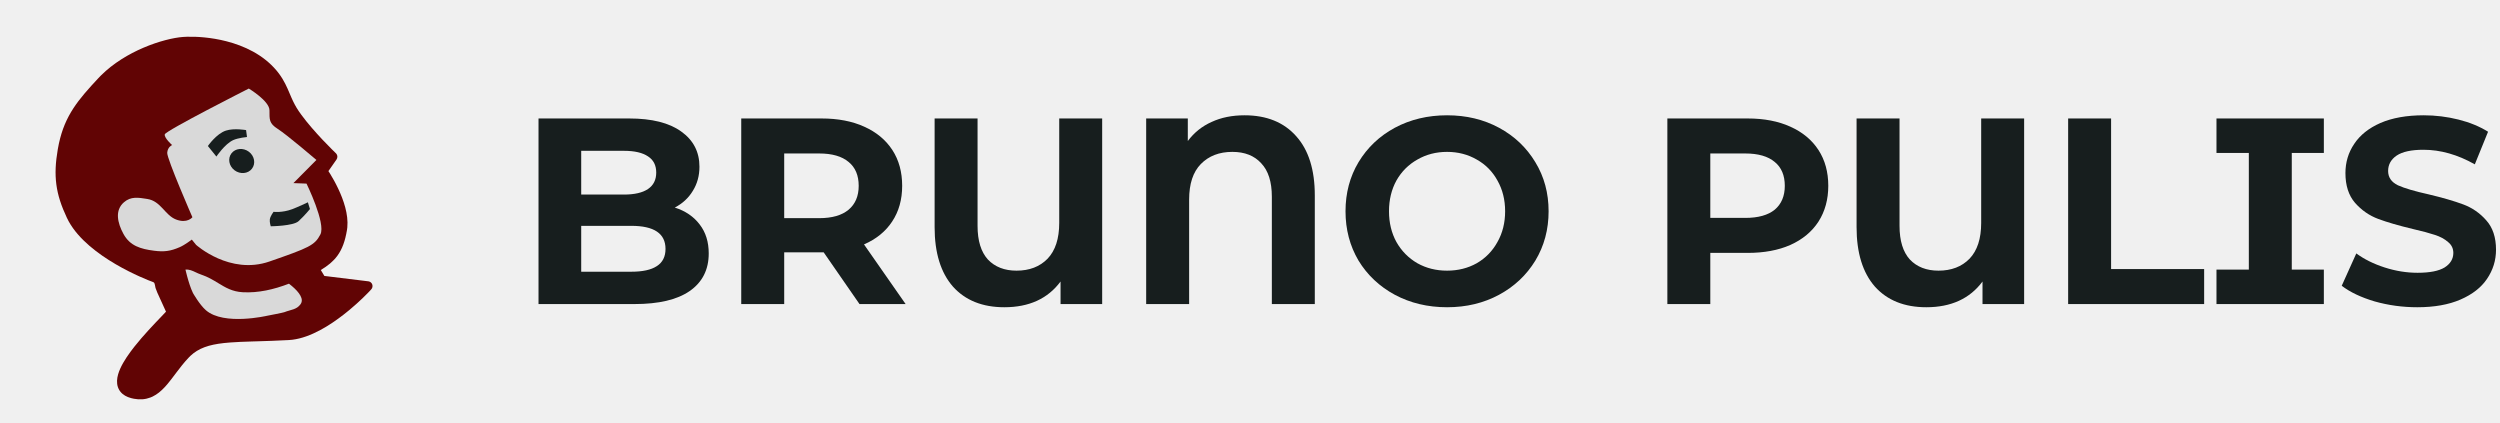
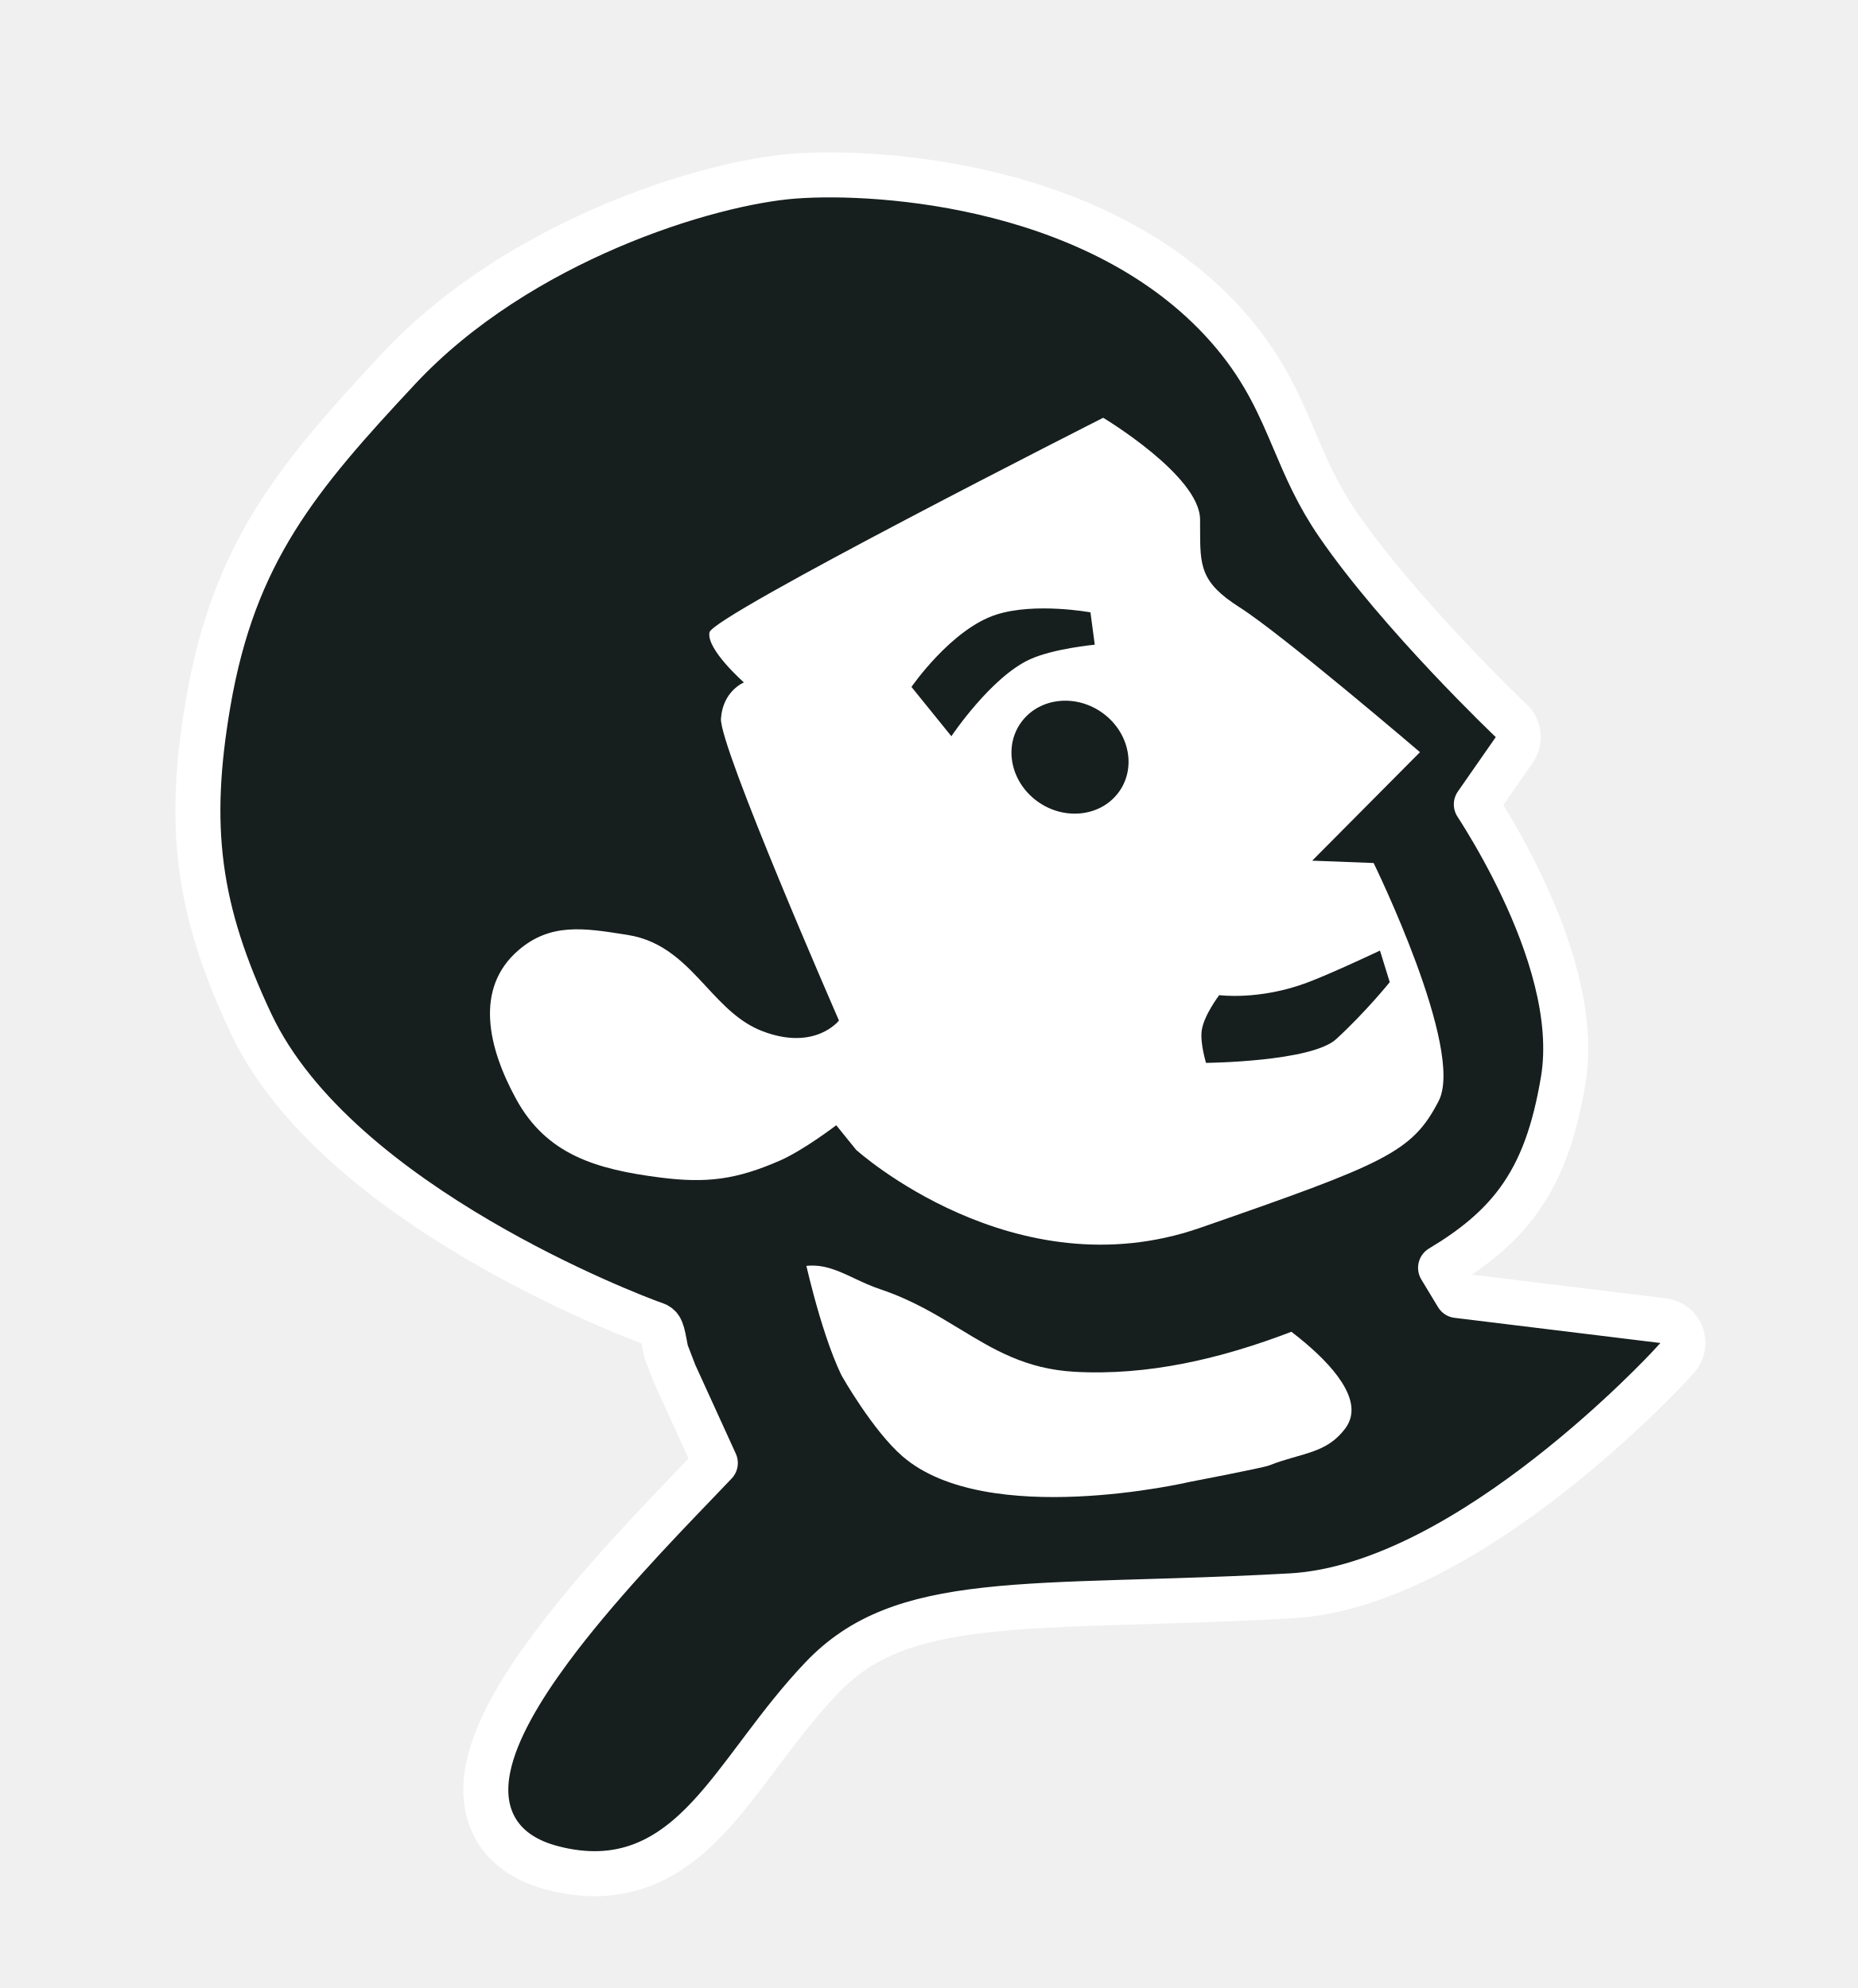
- <svg xmlns="http://www.w3.org/2000/svg" viewBox="0 0 213 36" width="213" height="36" class="h-9 w-auto max-w-full">
-   <path d="M15.587 3.149L15.911 3.132C16.731 3.106 17.979 3.179 19.291 3.516C20.79 3.901 22.413 4.641 23.565 6.015L23.768 6.272C24.213 6.867 24.449 7.426 24.676 7.961L24.837 8.336C25.003 8.709 25.187 9.08 25.46 9.479L25.681 9.79C26.218 10.521 26.892 11.28 27.464 11.888C27.789 12.233 28.079 12.527 28.287 12.733C28.391 12.837 28.474 12.918 28.532 12.973C28.56 13.001 28.582 13.023 28.597 13.037C28.604 13.044 28.61 13.049 28.614 13.052C28.616 13.054 28.617 13.056 28.617 13.057L28.619 13.058L28.668 13.114C28.768 13.252 28.772 13.443 28.671 13.589L27.981 14.578C28.028 14.651 28.086 14.739 28.148 14.841C28.337 15.151 28.587 15.589 28.825 16.095C29.262 17.022 29.701 18.257 29.591 19.376L29.562 19.598C29.409 20.512 29.169 21.212 28.742 21.794C28.387 22.277 27.922 22.652 27.332 23.005L27.636 23.51L31.384 23.968L31.439 23.979C31.566 24.013 31.67 24.107 31.715 24.233C31.767 24.377 31.735 24.539 31.63 24.652L31.5 24.793L31.5 24.794L31.496 24.797L31.488 24.806L31.487 24.806L31.476 24.819L31.455 24.842L31.332 24.969L30.877 25.42C30.585 25.699 30.202 26.049 29.756 26.42L29.289 26.795C28.1 27.722 26.494 28.744 24.927 28.944L24.613 28.973C24.113 29 23.638 29.021 23.187 29.038L21.905 29.08L21.894 29.08L21.462 29.093C20.77 29.114 20.155 29.137 19.602 29.18L19.068 29.229C17.79 29.371 16.919 29.663 16.219 30.324L16.082 30.462C15.883 30.671 15.698 30.885 15.522 31.102L15.015 31.757L14.921 31.882C14.704 32.171 14.486 32.462 14.262 32.728L14.034 32.985C13.735 33.306 13.399 33.597 12.997 33.789L12.82 33.865C12.389 34.032 11.92 34.072 11.399 33.972L11.172 33.92C10.797 33.82 10.478 33.646 10.26 33.373L10.173 33.251C9.96 32.908 9.938 32.517 10.002 32.156L10.064 31.892C10.244 31.266 10.665 30.585 11.133 29.951L11.452 29.533C12.223 28.559 13.148 27.596 13.788 26.929L14.143 26.555L13.406 24.938L13.397 24.914L13.26 24.56C13.252 24.538 13.245 24.516 13.241 24.493C13.221 24.394 13.216 24.357 13.2 24.28C13.187 24.219 13.174 24.177 13.161 24.144C13.141 24.095 13.12 24.067 13.065 24.04C12.729 23.921 11.345 23.384 9.841 22.503C8.372 21.641 6.714 20.411 5.859 18.871L5.7 18.56C5.219 17.539 4.923 16.645 4.801 15.716C4.678 14.786 4.731 13.843 4.922 12.728L5.018 12.23C5.539 9.816 6.668 8.492 8.389 6.65L8.598 6.434C9.66 5.374 10.977 4.599 12.212 4.07C13.527 3.507 14.782 3.209 15.587 3.149Z" fill="#610404" stroke="#17" stroke-width="0.818" stroke-linejoin="round" />
-   <path fill-rule="evenodd" clip-rule="evenodd" d="M13.642 24.41C13.583 24.117 13.563 23.822 13.24 23.668C12.817 23.527 7.545 21.519 6.069 18.383C5.133 16.393 4.952 14.971 5.325 12.794C5.773 10.182 6.863 8.881 8.687 6.928C10.774 4.694 14.113 3.669 15.614 3.558C17.115 3.447 21.096 3.709 23.251 6.28C23.79 6.922 24.041 7.513 24.299 8.123C24.513 8.627 24.733 9.143 25.123 9.712C26.287 11.408 28.336 13.356 28.336 13.356L27.488 14.574C27.488 14.574 29.51 17.448 29.159 19.533C28.863 21.293 28.263 22.05 26.765 22.86L27.388 23.893L31.331 24.375L31.201 24.516L31.129 24.451C31.164 24.483 31.182 24.5 31.191 24.508C31.201 24.516 31.201 24.516 31.201 24.516L31.198 24.519L31.19 24.528C31.187 24.531 31.183 24.535 31.179 24.539C31.174 24.545 31.167 24.552 31.159 24.561C31.132 24.589 31.092 24.631 31.04 24.684C30.937 24.79 30.786 24.942 30.595 25.125C30.214 25.49 29.674 25.978 29.04 26.473C27.777 27.457 26.121 28.479 24.593 28.564C23.599 28.619 22.704 28.646 21.896 28.67L21.884 28.671C21.737 28.675 21.594 28.679 21.453 28.684C20.531 28.712 19.731 28.744 19.026 28.822C17.618 28.979 16.606 29.32 15.787 30.179C15.37 30.617 15.018 31.076 14.689 31.512C14.658 31.554 14.627 31.596 14.596 31.637C14.303 32.026 14.025 32.396 13.736 32.707C13.416 33.051 13.076 33.329 12.676 33.484C12.274 33.639 11.82 33.667 11.279 33.524C10.915 33.428 10.664 33.262 10.52 33.032C10.377 32.802 10.352 32.524 10.405 32.225C10.509 31.632 10.929 30.914 11.461 30.192C12.262 29.107 13.346 27.978 14.082 27.212L14.082 27.212C14.302 26.984 14.49 26.788 14.63 26.634L13.778 24.765L13.642 24.41Z" fill="#610404" />
-   <path d="M22.957 22.28C19.577 23.454 16.706 20.861 16.706 20.861L16.343 20.413C16.343 20.413 15.751 20.867 15.317 21.056C14.528 21.401 13.986 21.473 13.135 21.363C11.975 21.213 11.074 20.949 10.52 19.933C10.015 19.008 9.756 17.927 10.564 17.23C11.156 16.719 11.777 16.83 12.548 16.951C13.719 17.135 14.046 18.338 15.004 18.703C15.962 19.068 16.393 18.508 16.393 18.508C16.393 18.508 14.213 13.521 14.247 13.017C14.281 12.512 14.664 12.359 14.664 12.359C14.664 12.359 13.978 11.756 14.038 11.448C14.098 11.14 21.197 7.545 21.197 7.545C21.197 7.545 22.954 8.597 22.959 9.395C22.965 10.193 22.905 10.501 23.677 10.992C24.45 11.483 26.958 13.627 26.958 13.627L24.998 15.601L26.115 15.643C26.115 15.643 27.78 19.038 27.298 19.972C26.816 20.905 26.337 21.106 22.957 22.28Z" fill="#D9D9D9" stroke="#17" stroke-width="0.307" />
-   <path d="M24.62 24.17C24.705 24.235 24.79 24.303 24.873 24.374C25.178 24.632 25.45 24.916 25.597 25.192C25.744 25.466 25.761 25.716 25.595 25.935C25.424 26.161 25.231 26.269 25.006 26.349C24.91 26.384 24.809 26.412 24.701 26.443L24.638 26.462C24.506 26.5 24.364 26.542 24.216 26.601C24.104 26.646 22.764 26.902 22.764 26.902C22.764 26.902 19.083 27.763 17.549 26.437C17.003 25.965 16.439 24.964 16.439 24.964C16.239 24.55 16.063 23.983 15.937 23.515C15.88 23.305 15.834 23.116 15.8 22.972C16.119 22.938 16.379 23.061 16.67 23.197L16.67 23.197C16.816 23.266 16.971 23.339 17.145 23.397C17.719 23.59 18.163 23.86 18.587 24.118L18.587 24.118C19.209 24.496 19.789 24.849 20.679 24.898C22.01 24.972 23.334 24.663 24.62 24.17Z" fill="#D9D9D9" />
-   <path d="M18.437 13.338L17.711 12.441C17.711 12.441 18.436 11.388 19.253 11.126C19.961 10.899 20.966 11.085 20.966 11.085L21.044 11.673C21.044 11.673 20.296 11.743 19.867 11.938C19.154 12.263 18.437 13.338 18.437 13.338Z" fill="#171E1E" />
-   <path d="M24.894 17.823C24.028 18.145 23.307 18.046 23.307 18.046C23.307 18.046 23.027 18.414 22.989 18.691C22.957 18.921 23.067 19.279 23.067 19.279C23.067 19.279 24.985 19.261 25.435 18.846C25.98 18.344 26.408 17.81 26.408 17.81L26.231 17.236C26.231 17.236 25.336 17.659 24.894 17.823Z" fill="#171E1E" />
-   <ellipse cx="1.095" cy="0.995" rx="1.095" ry="0.995" transform="matrix(0.797352 0.597482 -0.611859 0.795534 20.3296 12.2725)" fill="#171E1E" />
-   <path d="M57.493 17.684C58.396 17.97 59.104 18.452 59.616 19.13C60.128 19.792 60.384 20.613 60.384 21.592C60.384 22.977 59.842 24.046 58.758 24.799C57.688 25.537 56.122 25.906 54.059 25.906H45.882V10.094H53.608C55.535 10.094 57.011 10.463 58.035 11.201C59.074 11.939 59.593 12.94 59.593 14.205C59.593 14.973 59.405 15.659 59.029 16.261C58.667 16.863 58.155 17.338 57.493 17.684ZM49.519 12.85V16.577H53.156C54.059 16.577 54.744 16.419 55.211 16.103C55.678 15.787 55.911 15.32 55.911 14.702C55.911 14.085 55.678 13.626 55.211 13.324C54.744 13.008 54.059 12.85 53.156 12.85H49.519ZM53.788 23.15C54.752 23.15 55.475 22.992 55.957 22.676C56.454 22.36 56.702 21.87 56.702 21.208C56.702 19.898 55.731 19.242 53.788 19.242H49.519V23.15H53.788Z" fill="#171E1E" />
-   <path d="M73.229 25.906L70.179 21.501H66.814V25.906H63.154V10.094H69.999C71.399 10.094 72.611 10.328 73.635 10.794C74.674 11.261 75.472 11.924 76.03 12.782C76.587 13.641 76.865 14.657 76.865 15.832C76.865 17.006 76.579 18.023 76.007 18.881C75.45 19.724 74.652 20.372 73.613 20.824L77.159 25.906H73.229ZM73.161 15.832C73.161 14.943 72.875 14.266 72.303 13.799C71.73 13.317 70.895 13.076 69.795 13.076H66.814V18.587H69.795C70.895 18.587 71.73 18.346 72.303 17.865C72.875 17.383 73.161 16.705 73.161 15.832Z" fill="#171E1E" />
-   <path d="M93.905 10.094V25.906H90.359V23.986C89.274 25.447 87.678 26.177 85.57 26.177C83.703 26.177 82.242 25.59 81.188 24.415C80.149 23.226 79.629 21.539 79.629 19.355V10.094H83.288V19.242C83.288 20.508 83.582 21.464 84.169 22.111C84.772 22.744 85.585 23.06 86.609 23.06C87.708 23.06 88.589 22.721 89.252 22.044C89.914 21.351 90.246 20.334 90.246 18.994V10.094H93.905Z" fill="#171E1E" />
-   <path d="M106.035 9.823C107.917 9.823 109.385 10.418 110.439 11.608C111.493 12.782 112.021 14.461 112.021 16.645V25.906H108.361V16.758C108.361 15.493 108.06 14.544 107.458 13.912C106.87 13.264 106.05 12.94 104.996 12.94C103.881 12.94 102.985 13.287 102.308 13.979C101.645 14.657 101.314 15.666 101.314 17.006V25.906H97.654V10.094H101.201V12.014C101.743 11.291 102.421 10.749 103.234 10.388C104.047 10.011 104.981 9.823 106.035 9.823Z" fill="#171E1E" />
-   <path d="M123.29 26.177C121.648 26.177 120.165 25.823 118.84 25.116C117.53 24.408 116.498 23.436 115.745 22.202C115.007 20.952 114.638 19.551 114.638 18C114.638 16.449 115.007 15.056 115.745 13.821C116.498 12.572 117.53 11.593 118.84 10.885C120.165 10.177 121.648 9.823 123.29 9.823C124.931 9.823 126.407 10.177 127.717 10.885C129.027 11.593 130.059 12.572 130.812 13.821C131.565 15.056 131.941 16.449 131.941 18C131.941 19.551 131.565 20.952 130.812 22.202C130.059 23.436 129.027 24.408 127.717 25.116C126.407 25.823 124.931 26.177 123.29 26.177ZM123.29 23.06C124.223 23.06 125.067 22.849 125.82 22.427C126.573 21.991 127.16 21.388 127.582 20.62C128.018 19.852 128.237 18.979 128.237 18C128.237 17.021 128.018 16.148 127.582 15.38C127.16 14.612 126.573 14.017 125.82 13.595C125.067 13.159 124.223 12.94 123.29 12.94C122.356 12.94 121.513 13.159 120.76 13.595C120.007 14.017 119.412 14.612 118.975 15.38C118.554 16.148 118.343 17.021 118.343 18C118.343 18.979 118.554 19.852 118.975 20.62C119.412 21.388 120.007 21.991 120.76 22.427C121.513 22.849 122.356 23.06 123.29 23.06Z" fill="#171E1E" />
-   <path d="M148.903 10.094C150.303 10.094 151.516 10.328 152.54 10.794C153.579 11.261 154.377 11.924 154.934 12.782C155.491 13.641 155.77 14.657 155.77 15.832C155.77 16.991 155.491 18.008 154.934 18.881C154.377 19.739 153.579 20.402 152.54 20.869C151.516 21.321 150.303 21.547 148.903 21.547H145.718V25.906H142.059V10.094H148.903ZM148.7 18.565C149.799 18.565 150.635 18.331 151.207 17.865C151.779 17.383 152.065 16.705 152.065 15.832C152.065 14.943 151.779 14.266 151.207 13.799C150.635 13.317 149.799 13.076 148.7 13.076H145.718V18.565H148.7Z" fill="#171E1E" />
-   <path d="M172.456 10.094V25.906H168.91V23.986C167.826 25.447 166.229 26.177 164.121 26.177C162.254 26.177 160.793 25.59 159.739 24.415C158.7 23.226 158.18 21.539 158.18 19.355V10.094H161.84V19.242C161.84 20.508 162.133 21.464 162.721 22.111C163.323 22.744 164.136 23.06 165.16 23.06C166.259 23.06 167.14 22.721 167.803 22.044C168.466 21.351 168.797 20.334 168.797 18.994V10.094H172.456Z" fill="#171E1E" />
-   <path d="M176.206 10.094H179.865V22.924H187.793V25.906H176.206V10.094Z" fill="#171E1E" />
-   <path d="M195.259 13.031V22.97H197.992V25.906H188.844V22.97H191.6V13.031H188.844V10.094H197.992V13.031H195.259Z" fill="#171E1E" />
-   <path d="M205.952 26.177C204.703 26.177 203.49 26.012 202.316 25.68C201.156 25.334 200.223 24.89 199.515 24.348L200.757 21.592C201.435 22.089 202.24 22.488 203.174 22.789C204.108 23.09 205.041 23.241 205.975 23.241C207.014 23.241 207.782 23.09 208.279 22.789C208.776 22.473 209.024 22.058 209.024 21.547C209.024 21.17 208.874 20.861 208.573 20.62C208.287 20.364 207.91 20.161 207.443 20.011C206.991 19.86 206.374 19.694 205.591 19.514C204.386 19.227 203.4 18.941 202.632 18.655C201.864 18.369 201.201 17.91 200.644 17.277C200.102 16.645 199.831 15.802 199.831 14.748C199.831 13.829 200.079 13.001 200.576 12.263C201.073 11.51 201.819 10.915 202.813 10.478C203.822 10.042 205.049 9.823 206.495 9.823C207.503 9.823 208.49 9.944 209.454 10.185C210.417 10.426 211.261 10.772 211.983 11.224L210.854 14.002C209.393 13.174 207.933 12.76 206.472 12.76C205.448 12.76 204.687 12.925 204.191 13.257C203.709 13.588 203.468 14.025 203.468 14.567C203.468 15.109 203.746 15.515 204.303 15.787C204.876 16.043 205.742 16.299 206.901 16.555C208.106 16.841 209.092 17.127 209.86 17.413C210.628 17.699 211.283 18.151 211.825 18.768C212.383 19.386 212.661 20.221 212.661 21.276C212.661 22.179 212.405 23.007 211.893 23.76C211.396 24.498 210.643 25.085 209.634 25.522C208.625 25.959 207.398 26.177 205.952 26.177Z" fill="#171E1E" />
+ <svg xmlns="http://www.w3.org/2000/svg" width="313" height="335" viewBox="0 0 313 335" fill="none">
+   <path d="M102.614 38.206C114.798 32.988 126.42 30.224 133.879 29.672C141.192 29.131 154.305 29.503 168.202 33.072C182.085 36.638 197.127 43.495 207.797 56.223C213.175 62.639 215.681 68.581 218.086 74.247C220.066 78.912 221.973 83.382 225.355 88.311C230.58 95.924 237.865 104.197 243.92 110.631C246.934 113.832 249.615 116.549 251.54 118.464C252.503 119.42 253.276 120.176 253.806 120.69C254.071 120.947 254.276 121.144 254.413 121.276C254.482 121.341 254.534 121.391 254.568 121.423C254.585 121.44 254.597 121.452 254.605 121.46C254.609 121.463 254.612 121.467 254.614 121.468L254.615 121.47C255.968 122.756 256.174 124.845 255.1 126.388L248.722 135.545C249.158 136.223 249.678 137.04 250.252 137.983C252.007 140.862 254.316 144.914 256.525 149.601C260.846 158.767 265.185 171.173 263.354 182.063C261.93 190.527 259.708 197.009 255.752 202.405C252.47 206.881 248.169 210.367 242.697 213.64L245.514 218.307L280.229 222.551C281.637 222.723 282.824 223.67 283.306 225.004C283.788 226.338 283.484 227.835 282.518 228.883L281.309 230.193C281.307 230.195 281.305 230.198 281.303 230.2L281.277 230.228L281.271 230.235L281.198 230.313L281.193 230.318C281.164 230.349 281.128 230.388 281.086 230.432C281.03 230.491 280.965 230.56 280.89 230.639C280.628 230.917 280.245 231.317 279.752 231.823C278.765 232.835 277.333 234.274 275.531 235.999C271.932 239.445 266.831 244.063 260.829 248.741C249.076 257.902 232.92 268.056 217.507 268.916C210.558 269.304 204.131 269.541 198.196 269.729L192.423 269.905L192.307 269.909L192.307 269.908L188.315 270.03C179.765 270.295 172.492 270.586 166.133 271.294C153.498 272.699 145.16 275.675 138.465 282.704C134.771 286.582 131.621 290.675 128.581 294.714L127.717 295.864C125.036 299.434 122.336 303.035 119.495 306.088C116.333 309.486 112.715 312.521 108.253 314.248C103.686 316.014 98.657 316.247 92.984 314.748C89.008 313.698 85.712 311.735 83.724 308.542C81.748 305.369 81.548 301.757 82.139 298.412L82.255 297.806C83.55 291.517 87.816 284.483 92.617 277.974C100.212 267.678 110.437 257.042 117.217 249.983L117.219 249.98C118.446 248.702 119.552 247.549 120.515 246.533L113.675 231.534C113.643 231.463 113.613 231.391 113.585 231.319L112.323 228.029C112.248 227.831 112.188 227.627 112.147 227.418C111.962 226.498 111.916 226.154 111.765 225.443C111.645 224.877 111.532 224.481 111.409 224.176C111.237 223.754 111.058 223.501 110.629 223.268C107.732 222.258 94.758 217.242 80.649 208.971C66.127 200.458 49.629 188.06 42.278 172.444C37.828 162.991 35.088 154.706 33.951 146.09C32.815 137.477 33.307 128.738 35.078 118.413C39.427 93.053 50.187 80.306 67.198 62.101C77.339 51.248 90.408 43.432 102.614 38.206Z" fill="#171E1E" stroke="white" stroke-width="7.582" stroke-linejoin="round" />
+   <path d="M217.566 224.418C218.354 225.021 219.144 225.653 219.916 226.307C222.737 228.696 225.253 231.322 226.621 233.888C227.976 236.428 228.135 238.737 226.598 240.768C225.016 242.859 223.23 243.859 221.147 244.604C220.254 244.923 219.323 245.189 218.316 245.478L218.316 245.478C218.123 245.533 217.928 245.588 217.731 245.645C216.508 245.998 215.198 246.393 213.821 246.941C212.789 247.351 200.375 249.729 200.375 249.729C200.375 249.729 166.267 257.702 152.059 245.415C147.002 241.041 141.772 231.77 141.772 231.77C139.917 227.934 138.29 222.681 137.121 218.349C136.595 216.4 136.165 214.648 135.852 213.314C138.811 213.005 141.216 214.137 143.912 215.405L143.912 215.405C145.269 216.043 146.699 216.715 148.31 217.256C153.636 219.045 157.746 221.544 161.677 223.934L161.677 223.935C167.434 227.435 172.807 230.702 181.053 231.161C193.389 231.849 205.652 228.984 217.566 224.418Z" fill="white" />
+   <path fill-rule="evenodd" clip-rule="evenodd" d="M144.246 193.769C144.246 193.769 170.847 217.791 202.163 206.912C233.478 196.033 237.911 194.177 242.376 185.529C246.841 176.882 231.42 145.428 231.42 145.428L221.07 145.032L239.23 126.749C239.23 126.749 215.99 106.882 208.832 102.335C202.191 98.118 202.19 95.357 202.185 89.076C202.185 88.586 202.184 88.074 202.181 87.539C202.132 80.143 185.857 70.401 185.857 70.401C185.857 70.401 120.084 103.704 119.528 106.558C118.971 109.412 125.332 114.996 125.332 114.996C125.332 114.996 121.777 116.421 121.463 121.092C121.149 125.763 141.343 171.968 141.343 171.968C141.343 171.968 137.353 177.156 128.478 173.776C124.569 172.288 121.795 169.292 118.987 166.26C115.419 162.408 111.796 158.497 105.722 157.542C105.575 157.519 105.429 157.496 105.283 157.473C98.348 156.38 92.719 155.493 87.344 160.125C79.855 166.579 82.26 176.6 86.934 185.167C92.072 194.583 100.412 197.032 111.165 198.418C119.051 199.434 124.069 198.773 131.381 195.577C135.397 193.821 140.884 189.614 140.884 189.614L144.246 193.769ZM160.281 124.064L153.558 115.755C153.558 115.755 160.274 105.994 167.849 103.568C174.403 101.469 183.713 103.189 183.713 103.189L184.438 108.639C184.438 108.639 177.507 109.286 173.532 111.097C166.931 114.105 160.281 124.064 160.281 124.064ZM220.109 165.624C212.081 168.603 205.407 167.691 205.407 167.691C205.407 167.691 202.809 171.094 202.457 173.657C202.164 175.79 203.183 179.107 203.183 179.107C203.183 179.107 220.946 178.938 225.116 175.1C230.17 170.446 234.135 165.504 234.135 165.504L232.49 160.183C232.49 160.183 224.204 164.105 220.109 165.624ZM188.356 133.654C185.24 137.705 179.092 138.276 174.625 134.929C170.158 131.582 169.063 125.584 172.18 121.532C175.296 117.48 181.443 116.909 185.91 120.257C190.377 123.604 191.472 129.602 188.356 133.654Z" fill="white" />
</svg>
